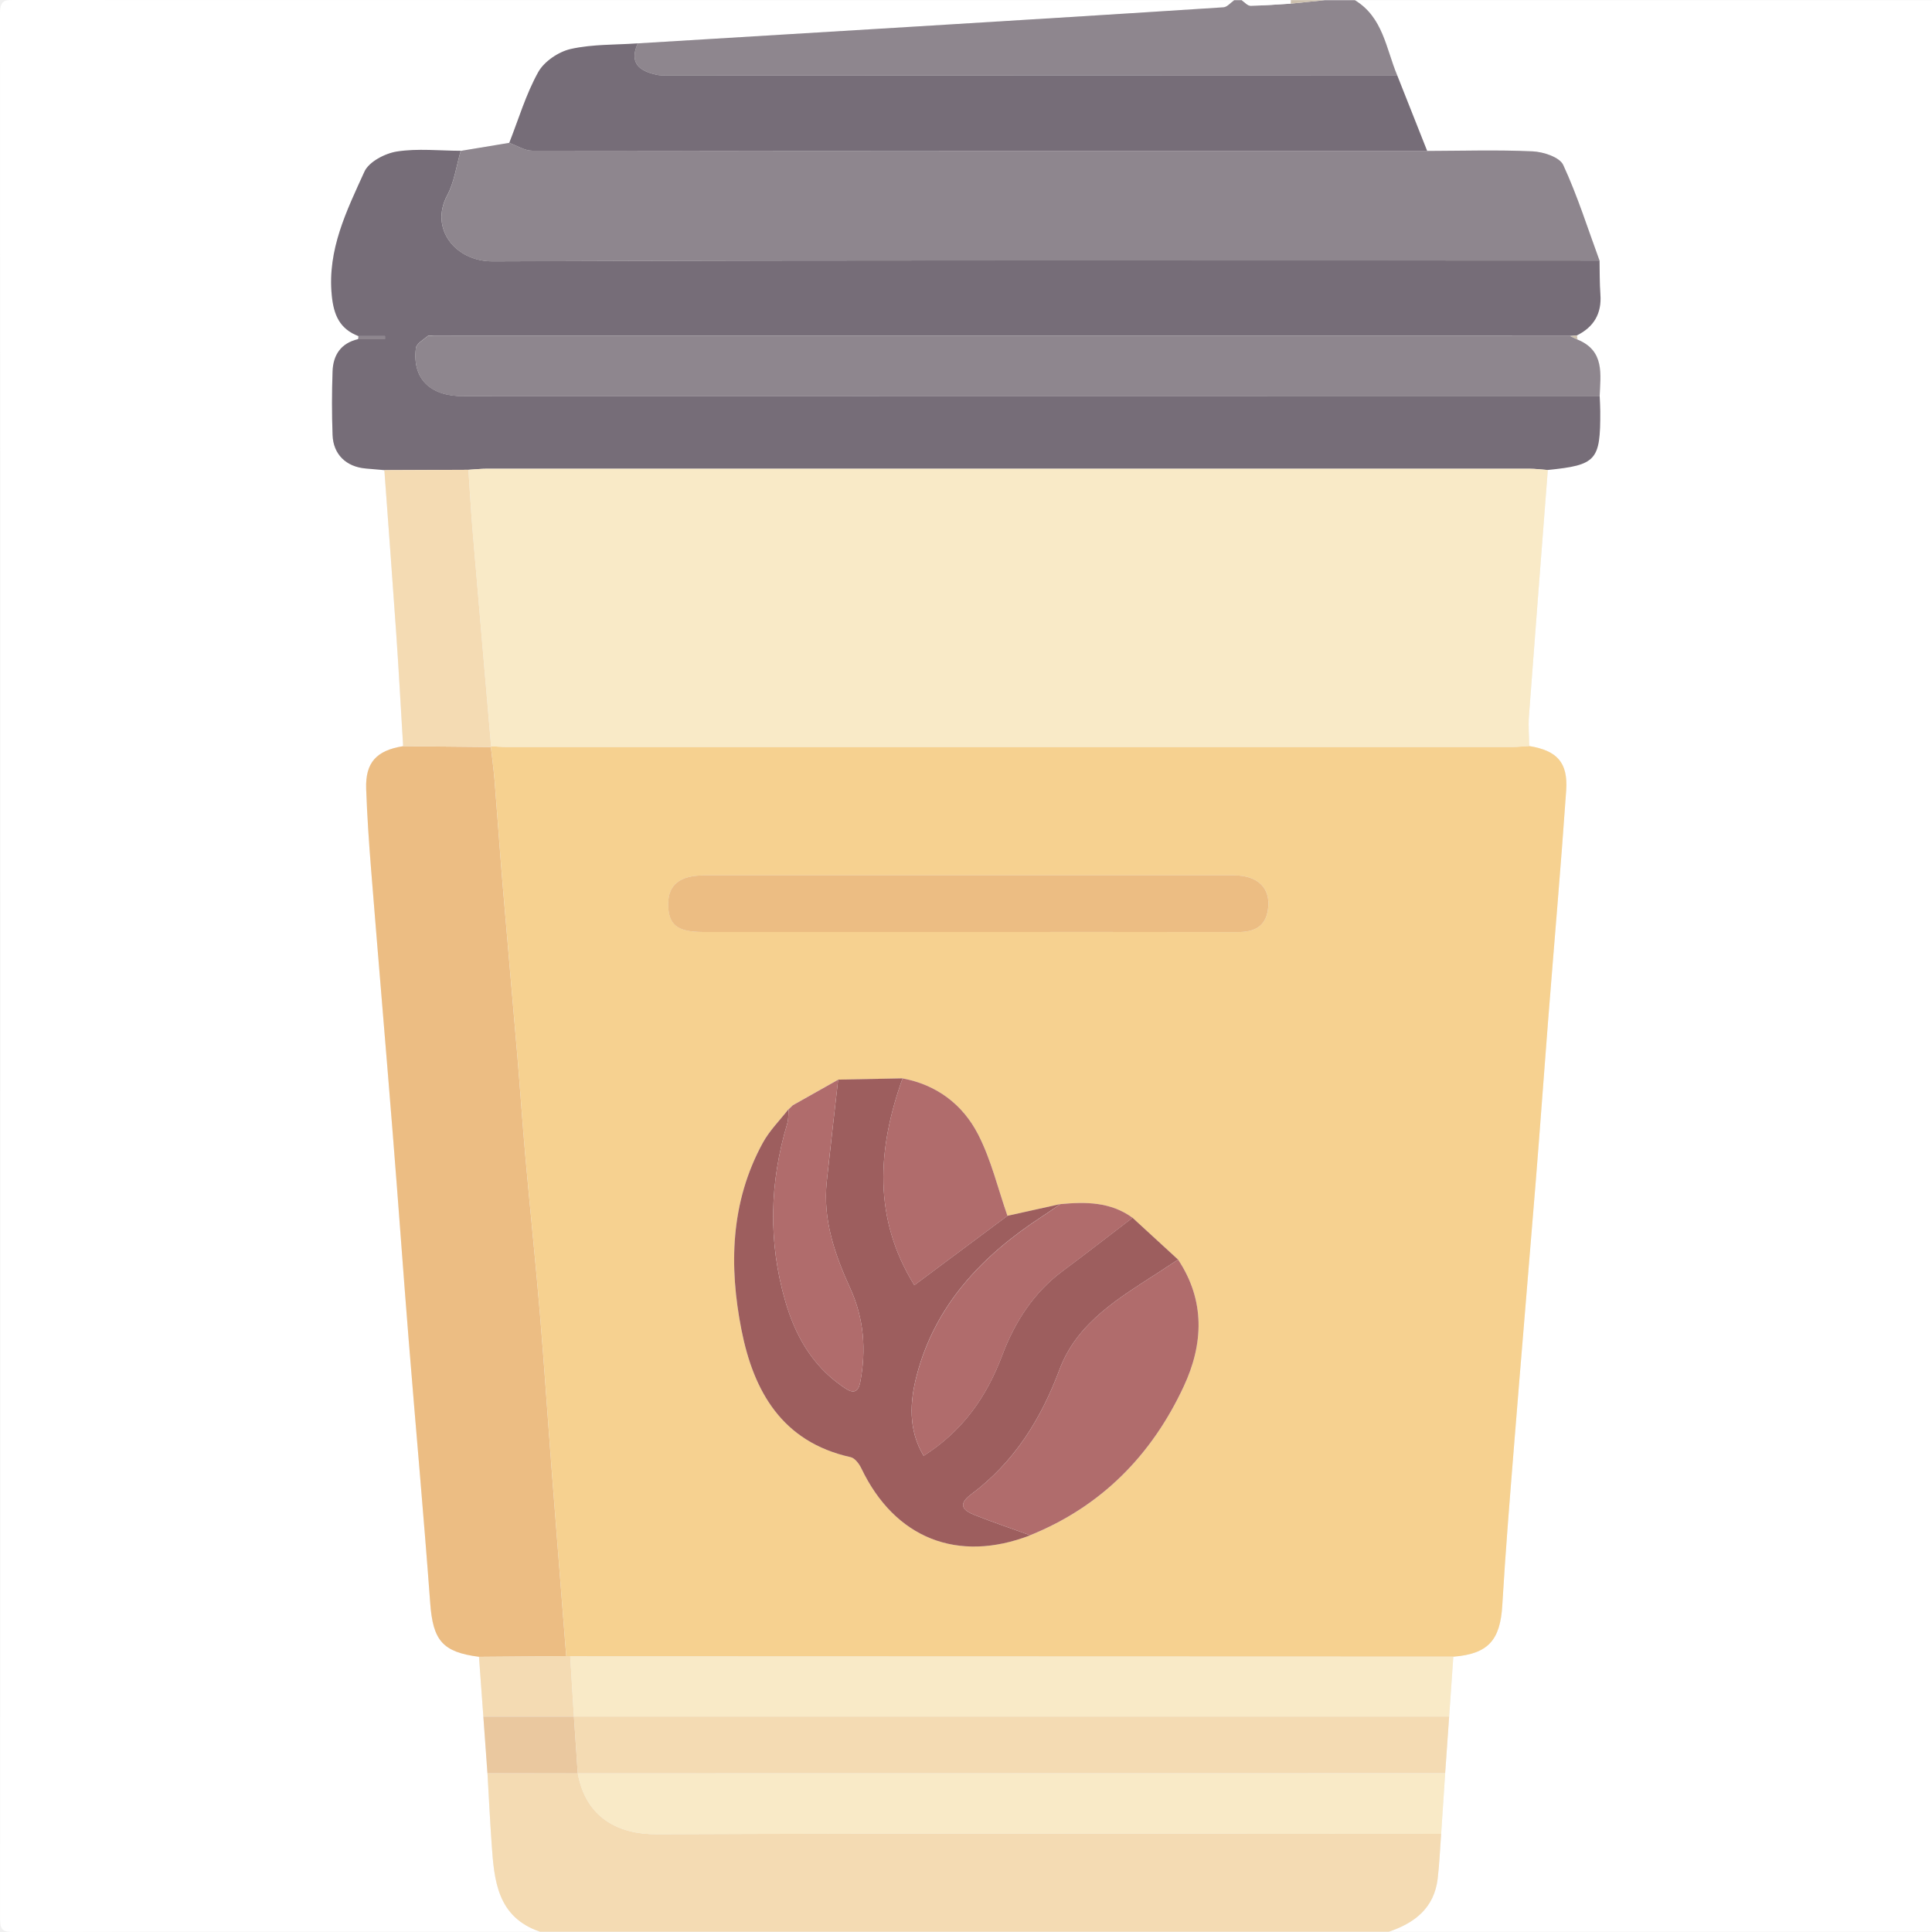
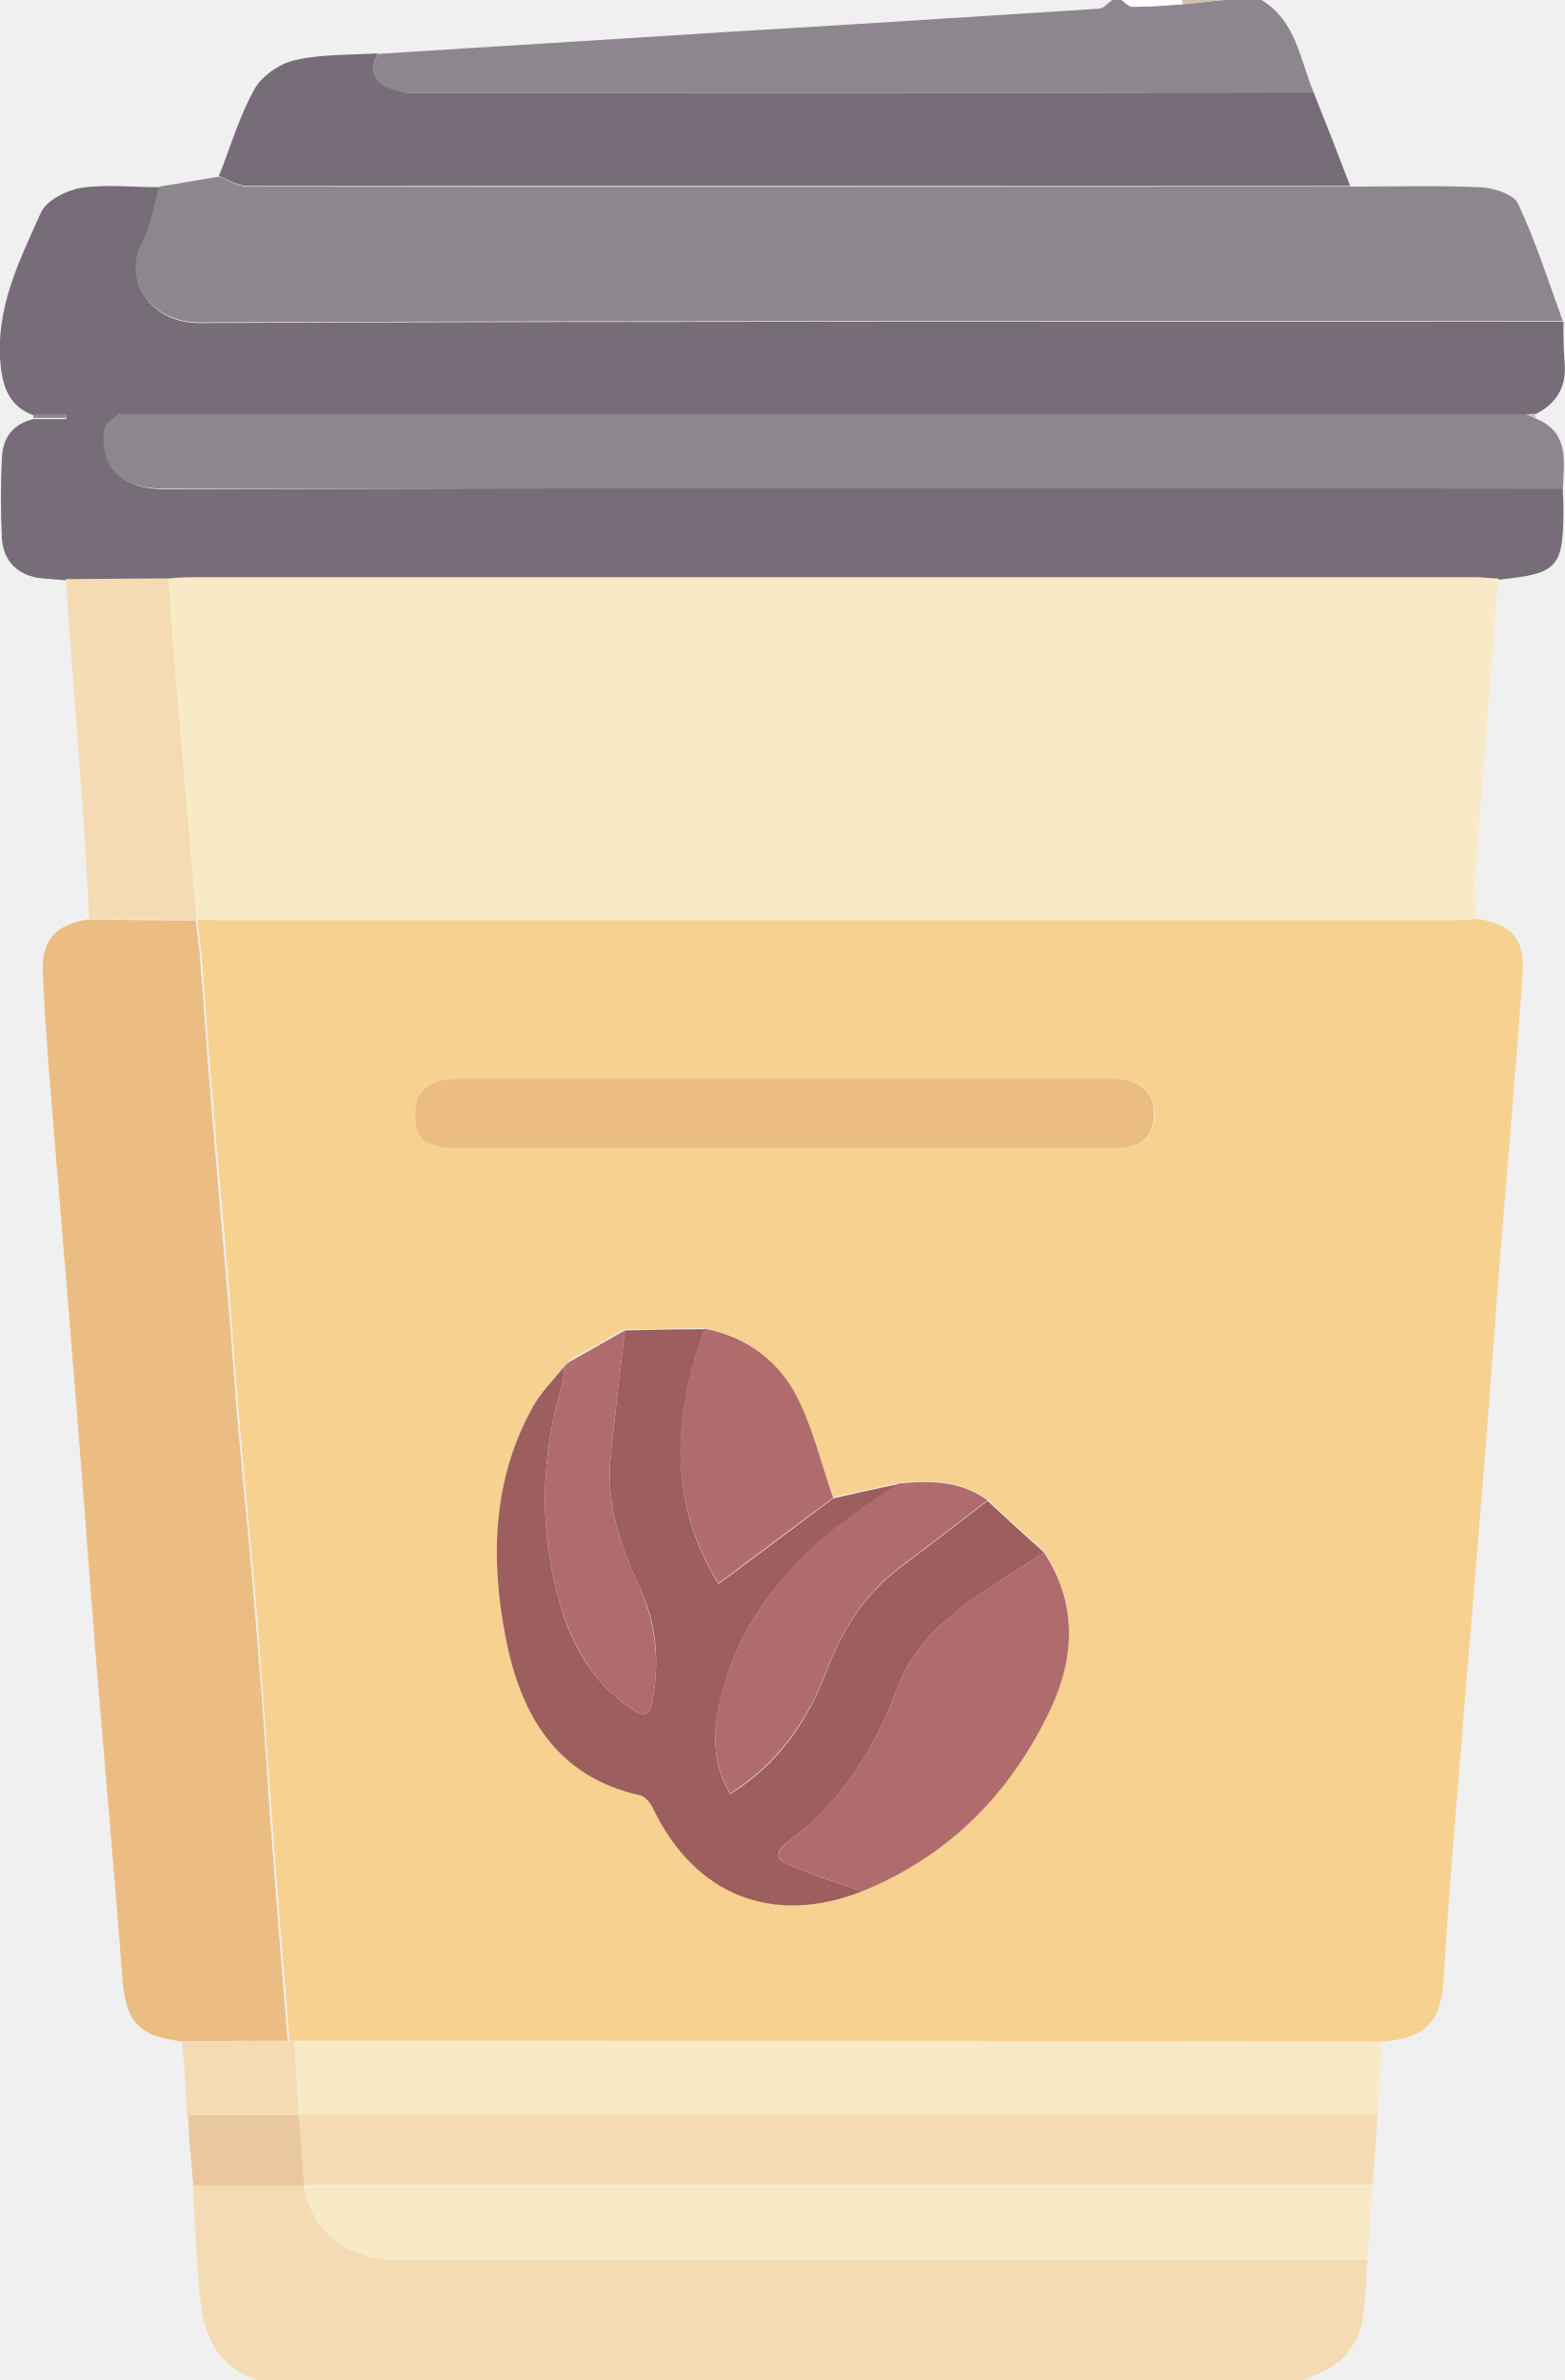
- <svg xmlns="http://www.w3.org/2000/svg" id="Layer_1" data-name="Layer 1" viewBox="0 0 384 384">
-   <defs>
-     <style>
-       .cls-1 {
-         fill: #fff;
-       }
- 
-       .cls-2 {
-         fill: #b06c6c;
-       }
- 
-       .cls-3 {
-         fill: #eac89f;
-       }
- 
-       .cls-4 {
-         fill: #ecbd83;
-       }
- 
-       .cls-5 {
-         fill: #766d78;
-       }
- 
-       .cls-6 {
-         fill: #cdc0ad;
-       }
- 
-       .cls-7 {
-         fill: #9d5e5e;
-       }
- 
-       .cls-8 {
-         fill: #f9eac7;
-       }
- 
-       .cls-9 {
-         fill: #8e868e;
-       }
- 
-       .cls-10 {
-         fill: #f4dbb3;
-       }
- 
-       .cls-11 {
-         fill: #f6d190;
-       }
-     </style>
-   </defs>
-   <path class="cls-1" d="m107.32,383.94c-34.87,0-69.74-.03-104.61.06-2.24,0-2.69-.45-2.69-2.69C.09,255.1.09,128.88,0,2.66,0-.09,1.06,0,3.08,0c80.74.04,161.48.04,242.22.04-.71.49-1.39,1.37-2.13,1.41-20.27,1.32-40.54,2.56-60.82,3.8-18.53,1.13-37.06,2.25-55.6,3.37-4.44.31-9,.15-13.29,1.11-2.44.55-5.3,2.47-6.49,4.6-2.45,4.39-3.9,9.34-5.76,14.06-3.21.53-6.43,1.07-9.64,1.6-4.24-.01-8.55-.5-12.68.14-2.37.36-5.57,2.04-6.47,4.01-3.52,7.75-7.39,15.48-6.49,24.56.39,3.92,1.57,6.67,5.29,8.12.02.21,0,.41-.07.61-3.4.78-4.95,3.15-5.06,6.42-.14,4.21-.14,8.42,0,12.63.13,3.87,2.72,6.33,6.61,6.66,1.23.1,2.46.21,3.68.32.79,10.87,1.62,21.74,2.37,32.62.51,7.41.91,14.82,1.36,22.23-5.31.84-7.52,3.25-7.34,8.48.18,5.35.55,10.69.98,16.03,1.4,17.48,2.9,34.96,4.3,52.44,1.1,13.77,2.08,27.55,3.19,41.31,1.4,17.36,2.98,34.71,4.26,52.07.54,7.39,2.4,9.74,9.7,10.66.29,3.96.58,7.93.87,11.89.27,3.74.54,7.48.81,11.22.28,4.69.51,9.38.83,14.07.51,7.28,1.11,14.54,9.6,17.44Z" />
-   <path class="cls-1" d="m269.3.04h114.7v383.9h-107.95c5.17-1.74,9.01-4.74,9.7-10.54.35-2.95.47-5.94.69-8.91.27-4.02.53-8.04.8-12.06.26-3.74.53-7.48.79-11.22.28-3.98.55-7.95.83-11.93,6.92-.53,9.32-3.28,9.73-10.18.64-10.81,1.52-21.61,2.39-32.41,1.4-17.49,2.9-34.98,4.31-52.47.85-10.55,1.6-21.11,2.43-31.66,1.19-15.14,2.51-30.27,3.57-45.42.39-5.61-1.82-7.95-7.34-8.86-.03-1.99-.21-3.99-.06-5.97,1.22-16.3,2.49-32.6,3.75-48.9,9.66-.98,10.47-1.88,10.43-11.66,0-.99-.07-1.97-.11-2.96.17-4.41,1.04-9.09-4.41-11.3-.04-.27-.08-.53-.12-.8,3.38-1.68,4.95-4.36,4.67-8.16-.16-2.23-.12-4.48-.17-6.72-2.34-6.37-4.38-12.88-7.22-19.02-.71-1.54-3.94-2.6-6.07-2.7-6.98-.32-13.98-.09-20.97-.08-1.99-5.01-3.97-10.03-5.96-15.04-2.22-5.3-2.8-11.52-8.4-14.92Z" />
-   <path class="cls-10" d="m286.44,364.49c-.22,2.97-.34,5.95-.69,8.91-.69,5.8-4.54,8.8-9.7,10.54H107.32c-8.49-2.9-9.1-10.16-9.6-17.44-.33-4.69-.56-9.38-.83-14.07,5.98.01,11.96.02,17.95.03,1.59,8.9,8.16,12.15,15.66,12.11,51.98-.23,103.97-.1,155.95-.09Z" />
-   <path class="cls-9" d="m269.3.04c5.6,3.4,6.18,9.62,8.4,14.92-48.43.02-96.86.04-145.28.05-.62,0-1.26,0-1.86-.14-3.48-.73-5.56-2.33-3.8-6.25,18.53-1.12,37.07-2.24,55.6-3.37,20.27-1.24,40.55-2.48,60.82-3.8.74-.05,1.42-.92,2.13-1.41.5,0,1,0,1.5,0,.58.39,1.17,1.11,1.74,1.1,2.66-.03,5.32-.26,7.98-.41,2.26-.23,4.52-.46,6.78-.69,2,0,4,0,6,0Z" />
-   <path class="cls-1" d="m256.52.72c-2.66.16-5.32.39-7.98.41-.58,0-1.16-.71-1.74-1.1,3.25,0,6.5,0,9.75,0,.06.23.05.46-.03.69Z" />
-   <path class="cls-6" d="m256.52.72c.07-.23.08-.45.03-.69,2.25,0,4.5,0,6.75,0-2.26.23-4.52.46-6.78.69Z" />
-   <path class="cls-5" d="m317.95,78.79c.04.99.11,1.97.11,2.96.05,9.78-.76,10.68-10.43,11.66-1.24-.09-2.48-.25-3.72-.25-69.03-.01-138.07-.01-207.1,0-1.24,0-2.48.14-3.72.21-5.57.02-11.13.05-16.7.07-1.23-.11-2.46-.21-3.68-.32-3.89-.33-6.47-2.79-6.61-6.66-.15-4.21-.15-8.42,0-12.63.11-3.27,1.66-5.63,5.06-6.42,1.78,0,3.57,0,5.35,0,0-.2,0-.41,0-.61h-5.28c-3.72-1.44-4.91-4.19-5.29-8.12-.89-9.08,2.97-16.81,6.49-24.56.89-1.97,4.1-3.64,6.47-4.01,4.14-.64,8.45-.15,12.68-.14-.87,2.96-1.27,6.18-2.69,8.84-3.53,6.6,1.57,13.16,9.05,13.13,73.33-.29,146.65-.17,219.98-.16.05,2.24,0,4.49.17,6.72.28,3.81-1.29,6.49-4.67,8.16-.45.03-.89.07-1.34.1-75.32,0-150.64,0-225.96-.01-.37,0-.88-.16-1.1.03-.87.74-2.24,1.5-2.35,2.39-.76,6.05,2.76,9.56,9.33,9.56,75.32.01,150.64.02,225.96.03Z" />
-   <path class="cls-9" d="m317.92,51.8c-73.33,0-146.66-.13-219.98.16-7.48.03-12.57-6.52-9.05-13.13,1.42-2.67,1.82-5.88,2.69-8.84,3.21-.53,6.43-1.07,9.64-1.6,1.52.54,3.05,1.56,4.57,1.56,59.29.07,118.58.05,177.87.05,6.99-.02,13.99-.24,20.97.08,2.13.1,5.35,1.15,6.07,2.7,2.84,6.14,4.88,12.65,7.22,19.02Z" />
-   <path class="cls-4" d="m95.21,329.3c-7.3-.93-9.15-3.28-9.7-10.66-1.28-17.37-2.86-34.71-4.26-52.07-1.11-13.77-2.08-27.55-3.19-41.31-1.4-17.48-2.9-34.96-4.3-52.44-.43-5.34-.79-10.68-.98-16.03-.18-5.22,2.04-7.64,7.34-8.48,5.81.06,11.62.11,17.44.17.25,2.22.56,4.43.74,6.65.56,6.93,1.03,13.87,1.61,20.8.94,11.25,1.95,22.5,2.9,33.75.57,6.81,1.03,13.62,1.63,20.42.91,10.25,1.99,20.49,2.85,30.75.87,10.39,1.55,20.8,2.35,31.2.95,12.37,1.93,24.75,2.9,37.12-5.78.05-11.56.09-17.34.14Z" />
-   <path class="cls-5" d="m283.66,30c-59.29,0-118.58.03-177.87-.05-1.52,0-3.05-1.02-4.57-1.56,1.86-4.72,3.31-9.66,5.76-14.06,1.19-2.13,4.05-4.06,6.49-4.6,4.3-.96,8.85-.8,13.29-1.11-1.77,3.92.32,5.52,3.8,6.25.6.13,1.24.14,1.86.14,48.43-.01,96.86-.03,145.28-.05,1.99,5.01,3.97,10.03,5.96,15.04Z" />
-   <path class="cls-10" d="m97.57,148.47c-5.81-.06-11.62-.11-17.44-.17-.45-7.41-.85-14.83-1.36-22.23-.75-10.88-1.58-21.75-2.37-32.62,5.57-.02,11.13-.05,16.7-.07.28,4.06.5,8.13.84,12.19,1.2,14.25,2.45,28.5,3.67,42.75l-.04.16Z" />
-   <path class="cls-10" d="m95.21,329.3c5.78-.05,11.56-.09,17.34-.14.26.02.52.03.78.05.25,3.99.49,7.98.74,11.98-6,0-12,0-18,0-.29-3.96-.58-7.93-.87-11.89Z" />
-   <path class="cls-3" d="m96.07,341.2c6,0,12,0,18,0,0,0,0,0,0,0,.25,3.75.51,7.51.76,11.26h0c-5.98,0-11.96-.02-17.95-.03-.27-3.74-.54-7.48-.81-11.22Z" />
-   <path class="cls-9" d="m71.23,66.82h5.28c0,.2,0,.41,0,.61-1.78,0-3.57,0-5.35,0,.06-.2.09-.4.07-.61Z" />
-   <path class="cls-11" d="m113.33,329.22c-.26-.02-.52-.03-.78-.05-.97-12.37-1.96-24.74-2.9-37.12-.8-10.4-1.48-20.81-2.35-31.2-.86-10.26-1.94-20.5-2.85-30.75-.61-6.8-1.06-13.62-1.63-20.42-.95-11.25-1.96-22.5-2.9-33.75-.58-6.93-1.05-13.87-1.61-20.8-.18-2.22-.49-4.43-.74-6.65,0,0,.04-.16.04-.16,1,.05,1.99.14,2.99.14,66.66,0,133.33,0,199.99,0,1.12,0,2.24-.12,3.36-.18,5.52.91,7.73,3.25,7.34,8.86-1.05,15.15-2.38,30.28-3.57,45.42-.83,10.55-1.58,21.11-2.43,31.66-1.41,17.49-2.91,34.98-4.31,52.47-.87,10.8-1.75,21.6-2.39,32.41-.41,6.9-2.81,9.64-9.73,10.18-58.51-.02-117.02-.04-175.53-.06Zm43.42-108.75v-.07c-1.73,2.24-3.81,4.3-5.15,6.76-6.41,11.77-6.73,24.46-4.23,37.14,2.41,12.24,8.09,22.3,21.7,25.31.84.19,1.7,1.33,2.13,2.23,6.66,13.9,19.14,18.87,33.57,13.3,14.17-5.74,24.15-15.93,30.51-29.58,3.91-8.4,4.3-17.03-1.13-25.2l-9.05-8.31c-4.36-3.18-9.31-3.2-14.36-2.72l-10.5,2.33c-1.9-5.43-3.23-11.16-5.85-16.22-3.04-5.89-8.2-9.84-15-11.1-4.27.08-8.54.17-12.81.25-3.01,1.7-6.02,3.39-9.03,5.09-.27.27-.54.53-.81.8Zm35.5-35.23c17.87,0,35.74-.02,53.61.02,3.27,0,5.67-.93,6.17-4.53.57-4.18-1.98-6.74-6.73-6.74-35.12,0-70.23,0-105.35,0-4.76,0-7.12,1.86-7.13,5.62-.02,4.17,1.75,5.62,6.95,5.63,17.5,0,34.99,0,52.49,0Z" />
-   <path class="cls-8" d="m303.95,148.28c-1.12.06-2.24.18-3.36.18-66.66,0-133.33,0-199.99,0-1,0-1.99-.09-2.99-.14-1.23-14.25-2.47-28.5-3.67-42.75-.34-4.06-.56-8.13-.84-12.19,1.24-.07,2.48-.21,3.72-.21,69.03-.01,138.07-.01,207.1,0,1.24,0,2.48.16,3.72.25-1.26,16.3-2.54,32.6-3.75,48.9-.15,1.98.03,3.98.06,5.97Z" />
-   <path class="cls-9" d="m317.95,78.79c-75.32-.01-150.64-.02-225.96-.03-6.56,0-10.08-3.51-9.33-9.56.11-.89,1.49-1.66,2.35-2.39.22-.19.73-.03,1.1-.03,75.32,0,150.64,0,225.96.01.49.23.97.47,1.46.7,5.45,2.22,4.58,6.9,4.41,11.3Z" />
-   <path class="cls-8" d="m113.33,329.22c58.51.02,117.02.04,175.53.06-.28,3.98-.55,7.95-.83,11.93-57.99,0-115.98,0-173.96,0,0,0,0,0,0,0-.25-3.99-.49-7.98-.74-11.98Z" />
-   <path class="cls-8" d="m286.44,364.49c-51.98-.01-103.97-.14-155.95.09-7.5.03-14.07-3.22-15.66-12.11,0,0,0,0,0,0,57.47-.01,114.94-.02,172.41-.03-.27,4.02-.53,8.04-.8,12.06Z" />
-   <path class="cls-10" d="m287.24,352.42c-57.47.01-114.94.02-172.41.03-.25-3.75-.51-7.51-.76-11.26,57.99,0,115.98,0,173.96,0-.26,3.74-.53,7.48-.79,11.22Z" />
-   <path class="cls-6" d="m313.54,67.49c-.49-.23-.97-.47-1.46-.7.45-.03.89-.07,1.34-.1.04.27.08.53.12.8Z" />
-   <path class="cls-7" d="m204.77,305.15c-14.43,5.57-26.92.6-33.57-13.3-.43-.9-1.28-2.04-2.13-2.23-13.61-3.01-19.29-13.07-21.7-25.31-2.5-12.68-2.19-25.37,4.23-37.14,1.34-2.46,3.42-4.52,5.16-6.76-.09.98-.02,2.02-.3,2.94-3.51,11.73-3.79,23.5-.38,35.27,1.94,6.69,5.23,12.6,11.08,16.74,1.39.98,3.24,2.43,3.83-.7,1.19-6.35.75-12.56-1.97-18.53-3.07-6.74-5.51-13.65-4.7-21.25.72-6.77,1.51-13.53,2.27-20.3,4.27-.08,8.54-.17,12.8-.25-5.03,14.05-5.88,27.86,2.34,41.11,6.1-4.54,12.31-9.17,18.51-13.79,3.5-.78,7-1.55,10.5-2.33-1.23.84-2.44,1.7-3.69,2.51-11.82,7.71-21.17,17.5-24.84,31.5-1.39,5.28-1.72,10.9,1.37,16.03,7.85-5.02,12.54-11.79,15.62-19.99,2.47-6.57,6.2-12.43,12-16.74,4.68-3.47,9.27-7.06,13.9-10.59,3.02,2.77,6.03,5.54,9.05,8.31-1.23.81-2.45,1.62-3.68,2.42-7.93,5.14-16.36,10.02-19.87,19.4-3.71,9.93-9.05,18.47-17.57,24.83-2.76,2.06-1.6,3.21.66,4.11,3.65,1.45,7.38,2.7,11.08,4.04Z" />
-   <path class="cls-4" d="m192.25,185.24c-17.5,0-34.99,0-52.49,0-5.2,0-6.97-1.45-6.95-5.63.02-3.76,2.37-5.62,7.13-5.62,35.12,0,70.23,0,105.35,0,4.75,0,7.31,2.56,6.73,6.74-.49,3.6-2.9,4.54-6.17,4.53-17.87-.04-35.74-.02-53.61-.02Z" />
-   <path class="cls-2" d="m204.77,305.15c-3.7-1.34-7.43-2.59-11.08-4.04-2.27-.9-3.42-2.04-.66-4.11,8.53-6.36,13.86-14.9,17.57-24.83,3.5-9.38,11.94-14.26,19.87-19.4,1.23-.8,2.46-1.61,3.68-2.42,5.43,8.17,5.04,16.81,1.13,25.2-6.36,13.65-16.34,23.85-30.51,29.58Z" />
-   <path class="cls-2" d="m225.11,242.05c-4.63,3.53-9.22,7.12-13.9,10.59-5.8,4.31-9.53,10.17-12,16.74-3.08,8.2-7.77,14.97-15.62,19.99-3.09-5.13-2.76-10.74-1.37-16.03,3.68-14.01,13.02-23.79,24.84-31.5,1.25-.81,2.46-1.67,3.69-2.51,5.05-.48,10.01-.46,14.36,2.72Z" />
-   <path class="cls-2" d="m200.24,241.66c-6.2,4.62-12.41,9.24-18.51,13.79-8.22-13.25-7.37-27.07-2.34-41.11,6.81,1.26,11.96,5.21,15,11.1,2.61,5.06,3.95,10.79,5.85,16.22Z" />
-   <path class="cls-2" d="m166.59,214.58c-.76,6.76-1.56,13.53-2.27,20.3-.81,7.6,1.63,14.51,4.7,21.25,2.72,5.97,3.16,12.18,1.97,18.53-.59,3.13-2.44,1.68-3.83.7-5.85-4.13-9.15-10.04-11.08-16.74-3.4-11.77-3.13-23.54.38-35.27.28-.93.21-1.96.3-2.94,0,0-.01.07-.01.07.27-.27.54-.53.81-.79,3.01-1.7,6.02-3.39,9.03-5.09Z" />
-   <path class="cls-7" d="m157.56,219.67c-.27.26-.54.53-.81.79.27-.26.54-.53.81-.79Z" />
+ <svg xmlns="http://www.w3.org/2000/svg" version="1.1" id="Layer_1" x="0px" y="0px" viewBox="0 0 252.3 383.9" style="enable-background:new 0 0 252.3 383.9;" xml:space="preserve">
+   <style type="text/css">
+ 	.st0{fill:#F4DBB3;}
+ 	.st1{fill:#8E868E;}
+ 	.st2{fill:#FFFFFF;}
+ 	.st3{fill:#CDC0AD;}
+ 	.st4{fill:#766D78;}
+ 	.st5{fill:#ECBD83;}
+ 	.st6{fill:#EAC89F;}
+ 	.st7{fill:#F6D190;}
+ 	.st8{fill:#F9EAC7;}
+ 	.st9{fill:#9D5E5E;}
+ 	.st10{fill:#B06C6C;}
+ </style>
+   <path class="st0" d="M220.6,364.5c-0.2,3-0.3,6-0.7,8.9c-0.7,5.8-4.5,8.8-9.7,10.5H41.5c-8.5-2.9-9.1-10.2-9.6-17.4  c-0.3-4.7-0.6-9.4-0.8-14.1c6,0,12,0,17.9,0c1.6,8.9,8.2,12.1,15.7,12.1C116.7,364.3,168.7,364.4,220.6,364.5L220.6,364.5z" />
+   <path class="st1" d="M203.5,0c5.6,3.4,6.2,9.6,8.4,14.9C163.5,15,115,15,66.6,15c-0.6,0-1.3,0-1.9-0.1c-3.5-0.7-5.6-2.3-3.8-6.2  C79.5,7.5,98,6.4,116.5,5.2c20.3-1.2,40.5-2.5,60.8-3.8c0.7,0,1.4-0.9,2.1-1.4c0.5,0,1,0,1.5,0c0.6,0.4,1.2,1.1,1.7,1.1  c2.7,0,5.3-0.3,8-0.4c2.3-0.2,4.5-0.5,6.8-0.7C199.5,0,201.5,0,203.5,0L203.5,0z" />
+   <path class="st2" d="M190.7,0.7c-2.7,0.2-5.3,0.4-8,0.4c-0.6,0-1.2-0.7-1.7-1.1c3.2,0,6.5,0,9.8,0C190.8,0.2,190.8,0.5,190.7,0.7z" />
+   <path class="st3" d="M190.7,0.7c0.1-0.2,0.1-0.4,0-0.7c2.2,0,4.5,0,6.8,0C195.2,0.2,193,0.5,190.7,0.7z" />
+   <path class="st4" d="M252.1,78.8c0,1,0.1,2,0.1,3c0,9.8-0.8,10.7-10.4,11.7c-1.2-0.1-2.5-0.2-3.7-0.2c-69,0-138.1,0-207.1,0  c-1.2,0-2.5,0.1-3.7,0.2c-5.6,0-11.1,0.1-16.7,0.1c-1.2-0.1-2.5-0.2-3.7-0.3c-3.9-0.3-6.5-2.8-6.6-6.7c-0.2-4.2-0.2-8.4,0-12.6  c0.1-3.3,1.7-5.6,5.1-6.4c1.8,0,3.6,0,5.3,0c0-0.2,0-0.4,0-0.6H5.4c-3.7-1.4-4.9-4.2-5.3-8.1c-0.9-9.1,3-16.8,6.5-24.6  c0.9-2,4.1-3.6,6.5-4c4.1-0.6,8.4-0.1,12.7-0.1c-0.9,3-1.3,6.2-2.7,8.8c-3.5,6.6,1.6,13.2,9.1,13.1c73.3-0.3,146.6-0.2,220-0.2  c0,2.2,0,4.5,0.2,6.7c0.3,3.8-1.3,6.5-4.7,8.2c-0.5,0-0.9,0.1-1.3,0.1c-75.3,0-150.6,0-226,0c-0.4,0-0.9-0.2-1.1,0  c-0.9,0.7-2.2,1.5-2.3,2.4c-0.8,6.1,2.8,9.6,9.3,9.6C101.5,78.7,176.8,78.7,252.1,78.8L252.1,78.8z" />
+   <path class="st1" d="M252.1,51.8c-73.3,0-146.7-0.1-220,0.2c-7.5,0-12.6-6.5-9.1-13.1c1.4-2.7,1.8-5.9,2.7-8.8  c3.2-0.5,6.4-1.1,9.6-1.6c1.5,0.5,3.1,1.6,4.6,1.6c59.3,0.1,118.6,0,177.9,0c7,0,14-0.2,21,0.1c2.1,0.1,5.4,1.1,6.1,2.7  C247.7,38.9,249.8,45.4,252.1,51.8z" />
+   <path class="st5" d="M29.4,329.3c-7.3-0.9-9.2-3.3-9.7-10.7c-1.3-17.4-2.9-34.7-4.3-52.1c-1.1-13.8-2.1-27.6-3.2-41.3  c-1.4-17.5-2.9-35-4.3-52.4c-0.4-5.3-0.8-10.7-1-16c-0.2-5.2,2-7.6,7.3-8.5c5.8,0.1,11.6,0.1,17.4,0.2c0.2,2.2,0.6,4.4,0.7,6.6  c0.6,6.9,1,13.9,1.6,20.8c0.9,11.2,1.9,22.5,2.9,33.8c0.6,6.8,1,13.6,1.6,20.4c0.9,10.2,2,20.5,2.8,30.8c0.9,10.4,1.6,20.8,2.3,31.2  c0.9,12.4,1.9,24.8,2.9,37.1C40.9,329.2,35.2,329.2,29.4,329.3L29.4,329.3z" />
+   <path class="st4" d="M217.8,30c-59.3,0-118.6,0-177.9,0c-1.5,0-3.1-1-4.6-1.6c1.9-4.7,3.3-9.7,5.8-14.1c1.2-2.1,4.1-4.1,6.5-4.6  c4.3-1,8.8-0.8,13.3-1.1c-1.8,3.9,0.3,5.5,3.8,6.2C65.3,15,66,15,66.6,15c48.4,0,96.9,0,145.3-0.1C213.9,19.9,215.9,25,217.8,30z" />
+   <path class="st0" d="M31.8,148.4c-5.8-0.1-11.6-0.1-17.4-0.2c-0.4-7.4-0.8-14.8-1.4-22.2c-0.8-10.9-1.6-21.8-2.4-32.6  c5.6,0,11.1-0.1,16.7-0.1c0.3,4.1,0.5,8.1,0.8,12.2c1.2,14.2,2.4,28.5,3.7,42.7L31.8,148.4L31.8,148.4z" />
+   <path class="st0" d="M29.4,329.3c5.8,0,11.6-0.1,17.3-0.1c0.3,0,0.5,0,0.8,0c0.2,4,0.5,8,0.7,12c-6,0-12,0-18,0  C30,337.2,29.7,333.2,29.4,329.3L29.4,329.3z" />
+   <path class="st6" d="M30.3,341.2c6,0,12,0,18,0l0,0c0.2,3.8,0.5,7.5,0.8,11.3l0,0c-6,0-12,0-17.9,0  C30.8,348.7,30.5,344.9,30.3,341.2L30.3,341.2z" />
+   <path class="st1" d="M5.4,66.8h5.3c0,0.2,0,0.4,0,0.6c-1.8,0-3.6,0-5.3,0C5.4,67.2,5.4,67,5.4,66.8z" />
+   <path class="st7" d="M47.5,329.2c-0.3,0-0.5,0-0.8,0c-1-12.4-2-24.7-2.9-37.1c-0.8-10.4-1.5-20.8-2.3-31.2  c-0.9-10.3-1.9-20.5-2.8-30.8c-0.6-6.8-1.1-13.6-1.6-20.4c-0.9-11.2-2-22.5-2.9-33.8c-0.6-6.9-1.1-13.9-1.6-20.8  c-0.2-2.2-0.5-4.4-0.7-6.6l0-0.2c1,0.1,2,0.1,3,0.1c66.7,0,133.3,0,200,0c1.1,0,2.2-0.1,3.4-0.2c5.5,0.9,7.7,3.2,7.3,8.9  c-1,15.1-2.4,30.3-3.6,45.4c-0.8,10.6-1.6,21.1-2.4,31.7c-1.4,17.5-2.9,35-4.3,52.5c-0.9,10.8-1.8,21.6-2.4,32.4  c-0.4,6.9-2.8,9.6-9.7,10.2C164.5,329.2,106,329.2,47.5,329.2L47.5,329.2z M90.9,220.4L90.9,220.4c-1.7,2.2-3.8,4.2-5.1,6.7  c-6.4,11.8-6.7,24.5-4.2,37.1c2.4,12.2,8.1,22.3,21.7,25.3c0.8,0.2,1.7,1.3,2.1,2.2c6.7,13.9,19.1,18.9,33.6,13.3  c14.2-5.7,24.1-15.9,30.5-29.6c3.9-8.4,4.3-17-1.1-25.2l-9.1-8.3c-4.4-3.2-9.3-3.2-14.4-2.7l-10.5,2.3c-1.9-5.4-3.2-11.2-5.9-16.2  c-3-5.9-8.2-9.8-15-11.1c-4.3,0.1-8.5,0.2-12.8,0.2c-3,1.7-6,3.4-9,5.1C91.5,219.9,91.2,220.2,90.9,220.4L90.9,220.4z M126.4,185.2  c17.9,0,35.7,0,53.6,0c3.3,0,5.7-0.9,6.2-4.5c0.6-4.2-2-6.7-6.7-6.7c-35.1,0-70.2,0-105.3,0c-4.8,0-7.1,1.9-7.1,5.6  c0,4.2,1.8,5.6,6.9,5.6C91.5,185.2,108.9,185.2,126.4,185.2L126.4,185.2z" />
+   <path class="st8" d="M238.1,148.2c-1.1,0.1-2.2,0.2-3.4,0.2c-66.7,0-133.3,0-200,0c-1,0-2-0.1-3-0.1c-1.2-14.2-2.5-28.5-3.7-42.8  c-0.3-4.1-0.6-8.1-0.8-12.2c1.2-0.1,2.5-0.2,3.7-0.2c69,0,138.1,0,207.1,0c1.2,0,2.5,0.2,3.7,0.2c-1.3,16.3-2.5,32.6-3.8,48.9  C237.9,144.3,238.1,146.3,238.1,148.2L238.1,148.2z" />
+   <path class="st1" d="M252.1,78.8c-75.3,0-150.6,0-226,0c-6.6,0-10.1-3.5-9.3-9.6c0.1-0.9,1.5-1.7,2.3-2.4c0.2-0.2,0.7,0,1.1,0  c75.3,0,150.6,0,226,0c0.5,0.2,1,0.5,1.5,0.7C253.2,69.7,252.3,74.4,252.1,78.8L252.1,78.8z" />
+   <path class="st8" d="M47.5,329.2c58.5,0,117,0,175.5,0.1c-0.3,4-0.5,8-0.8,11.9c-58,0-116,0-174,0l0,0  C48,337.2,47.8,333.2,47.5,329.2L47.5,329.2z" />
+   <path class="st8" d="M220.6,364.5c-52,0-104-0.1-155.9,0.1c-7.5,0-14.1-3.2-15.7-12.1l0,0c57.5,0,114.9,0,172.4,0  C221.2,356.4,220.9,360.5,220.6,364.5L220.6,364.5z" />
+   <path class="st0" d="M221.4,352.4c-57.5,0-114.9,0-172.4,0c-0.2-3.8-0.5-7.5-0.8-11.3c58,0,116,0,174,0  C222,344.9,221.7,348.6,221.4,352.4L221.4,352.4z" />
+   <path class="st3" d="M247.7,67.5c-0.5-0.2-1-0.5-1.5-0.7c0.5,0,0.9-0.1,1.3-0.1C247.6,66.9,247.7,67.2,247.7,67.5z" />
+   <path class="st9" d="M139,305.1c-14.4,5.6-26.9,0.6-33.6-13.3c-0.4-0.9-1.3-2-2.1-2.2c-13.6-3-19.3-13.1-21.7-25.3  c-2.5-12.7-2.2-25.4,4.2-37.1c1.3-2.5,3.4-4.5,5.2-6.8c-0.1,1,0,2-0.3,2.9c-3.5,11.7-3.8,23.5-0.4,35.3c1.9,6.7,5.2,12.6,11.1,16.7  c1.4,1,3.2,2.4,3.8-0.7c1.2-6.4,0.8-12.6-2-18.5c-3.1-6.7-5.5-13.6-4.7-21.2c0.7-6.8,1.5-13.5,2.3-20.3c4.3-0.1,8.5-0.2,12.8-0.2  c-5,14.1-5.9,27.9,2.3,41.1c6.1-4.5,12.3-9.2,18.5-13.8c3.5-0.8,7-1.6,10.5-2.3c-1.2,0.8-2.4,1.7-3.7,2.5  c-11.8,7.7-21.2,17.5-24.8,31.5c-1.4,5.3-1.7,10.9,1.4,16c7.9-5,12.5-11.8,15.6-20c2.5-6.6,6.2-12.4,12-16.7  c4.7-3.5,9.3-7.1,13.9-10.6c3,2.8,6,5.5,9.1,8.3c-1.2,0.8-2.4,1.6-3.7,2.4c-7.9,5.1-16.4,10-19.9,19.4c-3.7,9.9-9.1,18.5-17.6,24.8  c-2.8,2.1-1.6,3.2,0.7,4.1C131.5,302.5,135.3,303.8,139,305.1L139,305.1z" />
+   <path class="st5" d="M126.4,185.2c-17.5,0-35,0-52.5,0c-5.2,0-7-1.4-6.9-5.6c0-3.8,2.4-5.6,7.1-5.6c35.1,0,70.2,0,105.3,0  c4.8,0,7.3,2.6,6.7,6.7c-0.5,3.6-2.9,4.5-6.2,4.5C162.2,185.2,144.3,185.2,126.4,185.2L126.4,185.2z" />
+   <path class="st10" d="M139,305.1c-3.7-1.3-7.4-2.6-11.1-4c-2.3-0.9-3.4-2-0.7-4.1c8.5-6.4,13.9-14.9,17.6-24.8  c3.5-9.4,11.9-14.3,19.9-19.4c1.2-0.8,2.5-1.6,3.7-2.4c5.4,8.2,5,16.8,1.1,25.2C163.1,289.2,153.1,299.4,139,305.1L139,305.1z" />
+   <path class="st10" d="M159.3,242c-4.6,3.5-9.2,7.1-13.9,10.6c-5.8,4.3-9.5,10.2-12,16.7c-3.1,8.2-7.8,15-15.6,20  c-3.1-5.1-2.8-10.7-1.4-16c3.7-14,13-23.8,24.8-31.5c1.2-0.8,2.5-1.7,3.7-2.5C150,238.8,154.9,238.8,159.3,242L159.3,242z" />
+   <path class="st10" d="M134.4,241.6c-6.2,4.6-12.4,9.2-18.5,13.8c-8.2-13.2-7.4-27.1-2.3-41.1c6.8,1.3,12,5.2,15,11.1  C131.2,230.5,132.5,236.2,134.4,241.6L134.4,241.6z" />
+   <path class="st10" d="M100.8,214.6c-0.8,6.8-1.6,13.5-2.3,20.3c-0.8,7.6,1.6,14.5,4.7,21.2c2.7,6,3.2,12.2,2,18.5  c-0.6,3.1-2.4,1.7-3.8,0.7c-5.9-4.1-9.1-10-11.1-16.7c-3.4-11.8-3.1-23.5,0.4-35.3c0.3-0.9,0.2-2,0.3-2.9l0,0.1  c0.3-0.3,0.5-0.5,0.8-0.8C94.8,218,97.8,216.3,100.8,214.6L100.8,214.6z" />
+   <path class="st9" d="M91.7,219.6c-0.3,0.3-0.5,0.5-0.8,0.8C91.2,220.2,91.5,219.9,91.7,219.6z" />
</svg>
